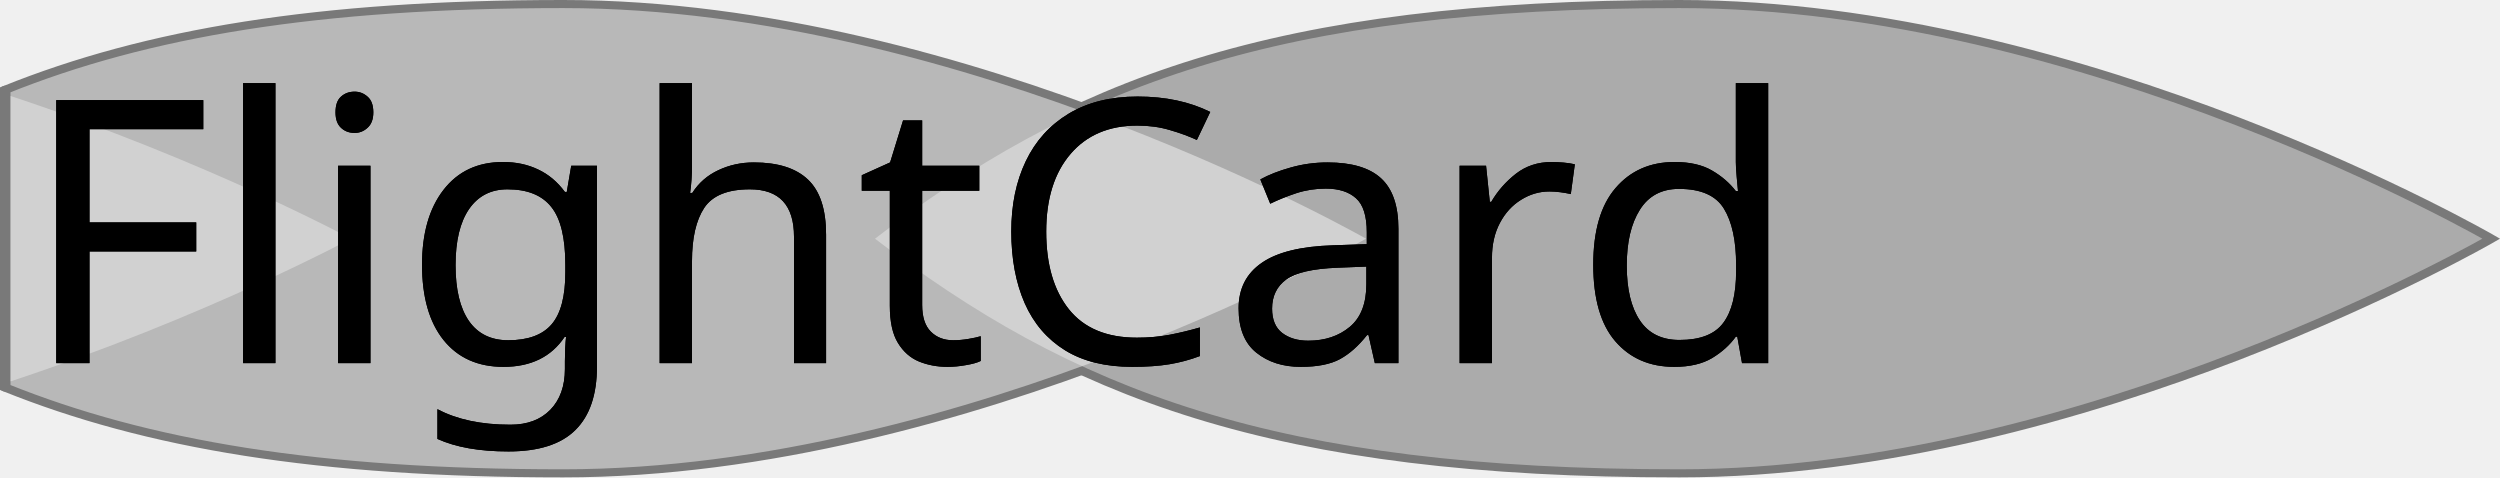
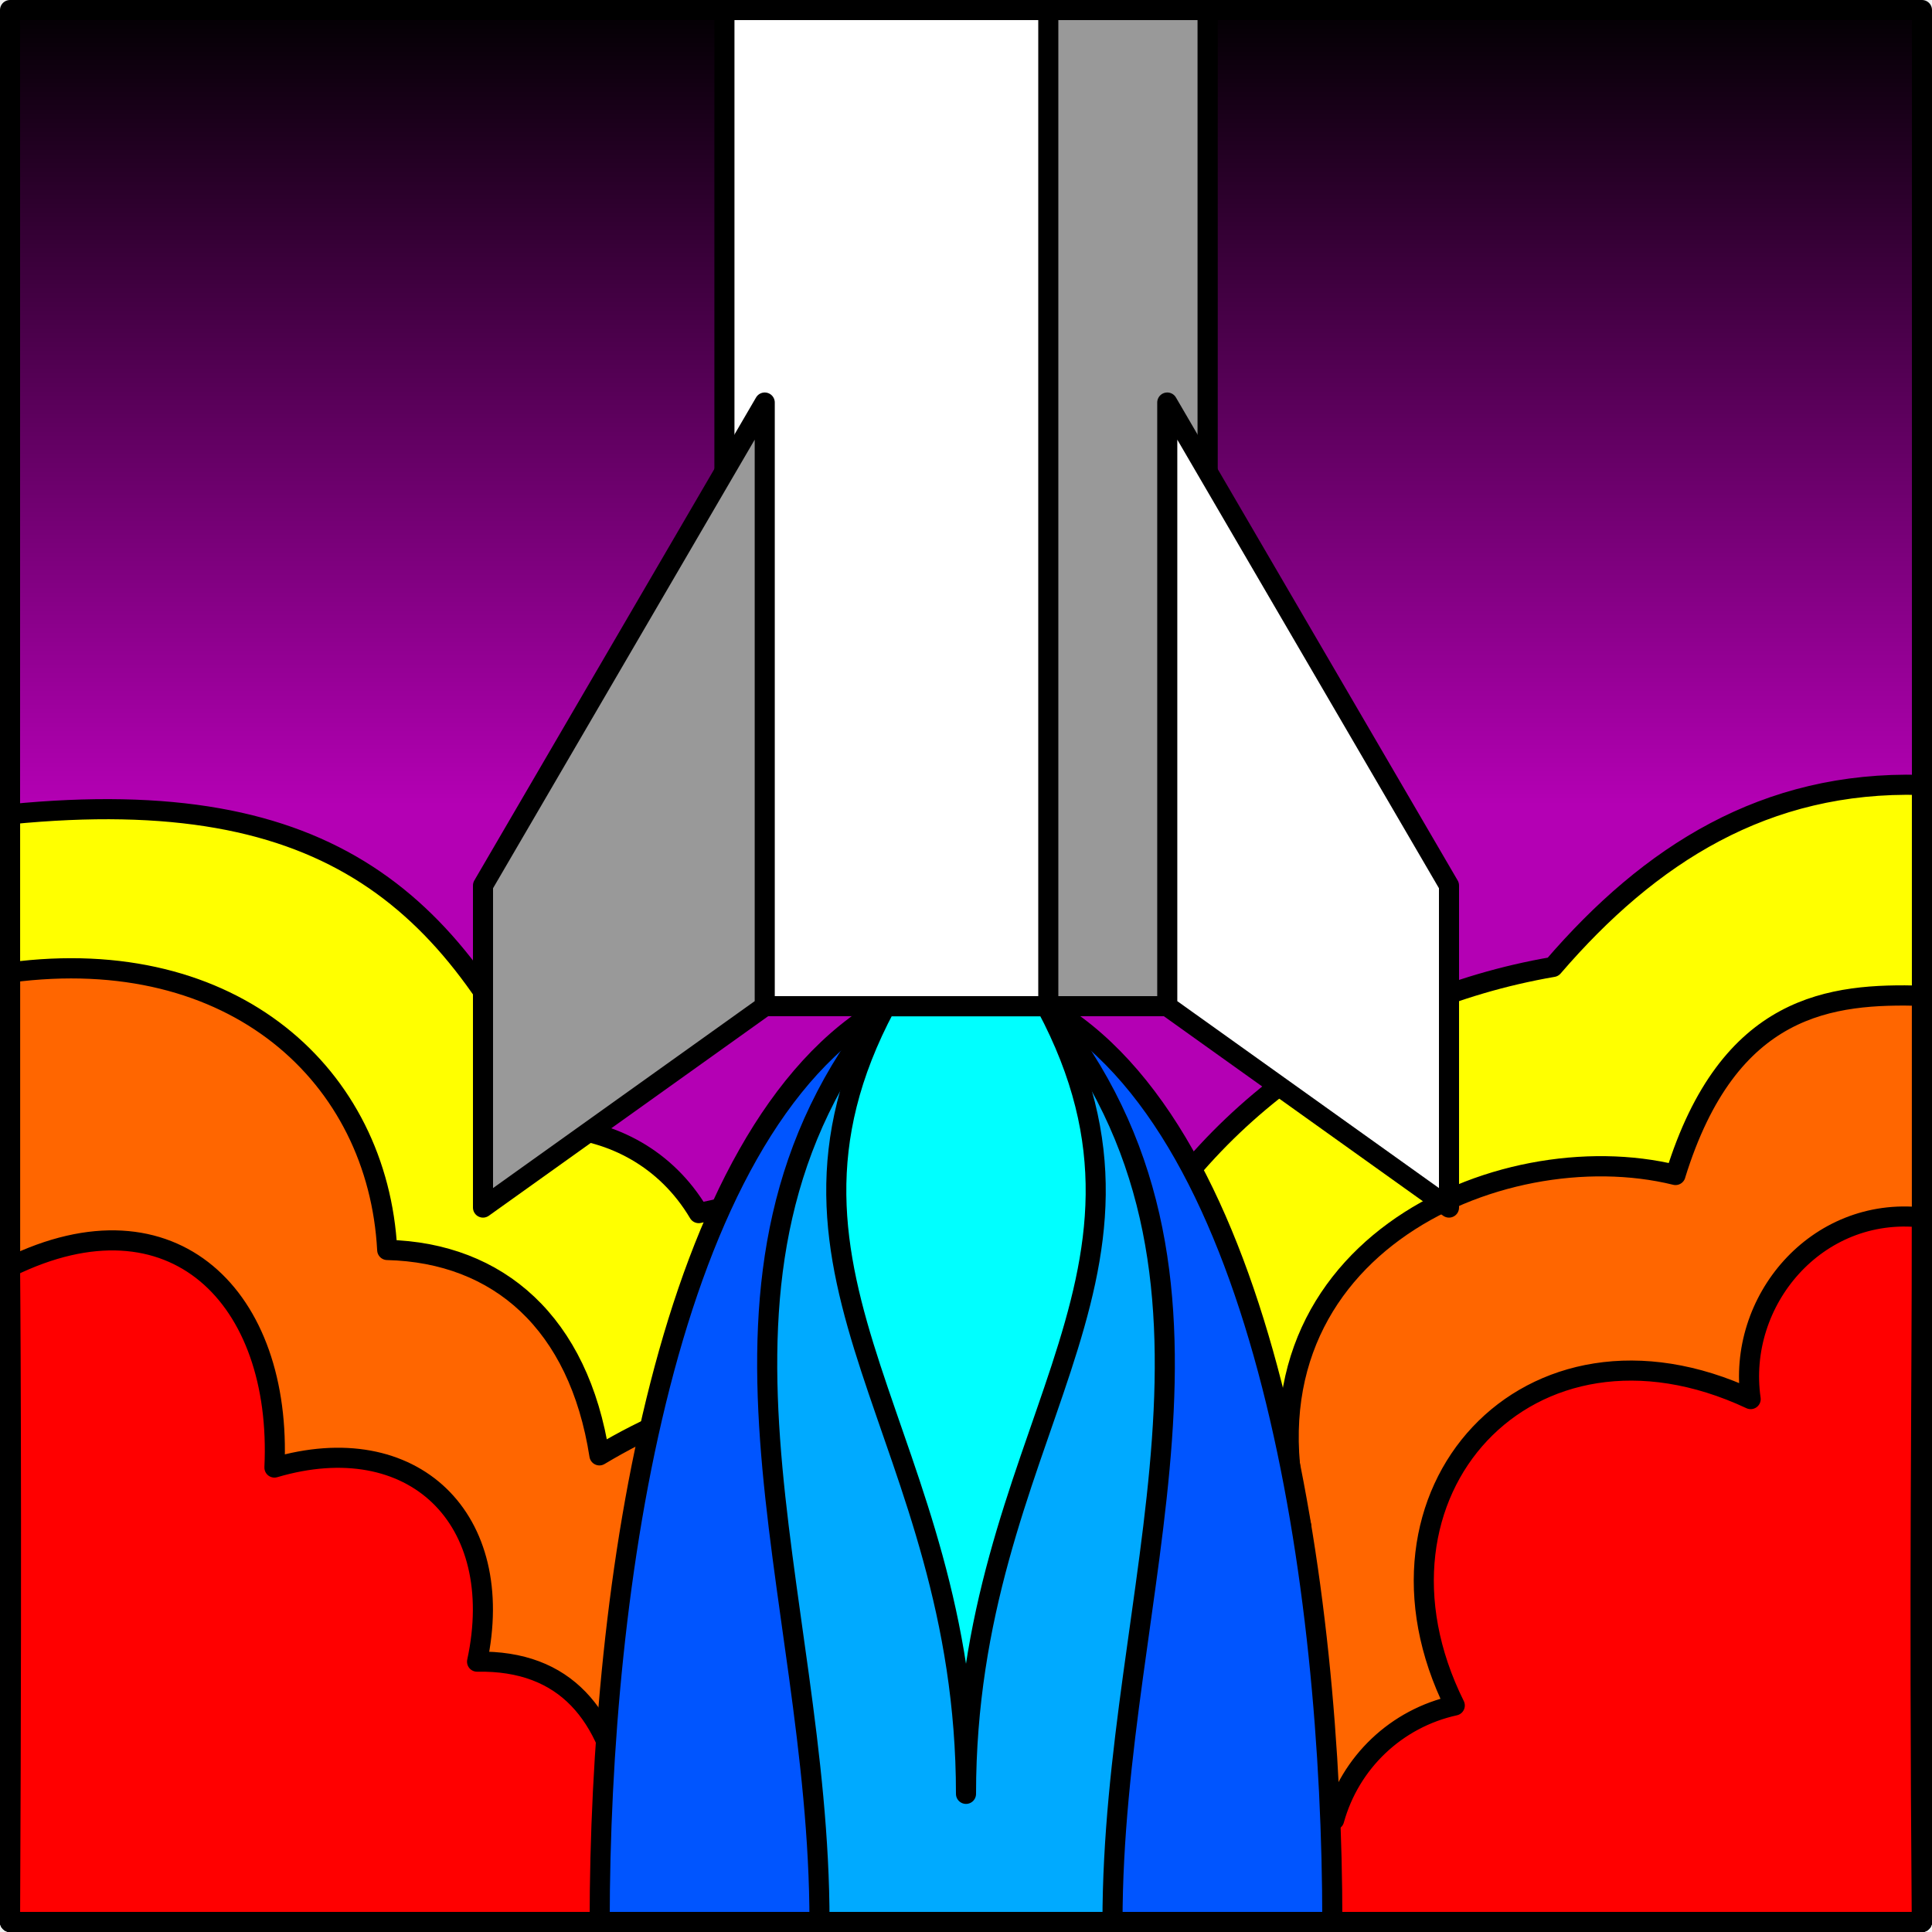
- <svg xmlns="http://www.w3.org/2000/svg" xmlns:xlink="http://www.w3.org/1999/xlink" height="51.847" width="271.519" xml:space="preserve" viewBox="0 0 271.519 51.847" y="0px" x="0px" id="Layer_1" version="1.1">
-   <defs id="defs188">
-     <linearGradient id="linearGradient2719">
-       <stop style="stop-color:#ffffff;stop-opacity:0.282" offset="0" id="stop2715" />
-       <stop style="stop-color:#fff357;stop-opacity:1" offset="1" id="stop2717" />
+ <svg xmlns="http://www.w3.org/2000/svg" xmlns:xlink="http://www.w3.org/1999/xlink" width="48" height="48" viewBox="0 0 12.7 12.7" version="1.1" id="svg8">
+   <defs id="defs2">
+     <linearGradient id="linearGradient3033">
+       <stop style="stop-color:#ececec;stop-opacity:1" offset="0" id="stop3029" />
+       <stop style="stop-color:#ffffff;stop-opacity:1" offset="1" id="stop3031" />
    </linearGradient>
-     <radialGradient xlink:href="#linearGradient2719" id="radialGradient2709-0" cx="245.063" cy="180" fx="245.063" fy="180" r="40.77" gradientTransform="matrix(1,0,0,0.3801794,-204.2929,-52.9323)" gradientUnits="userSpaceOnUse" />
-     <radialGradient xlink:href="#linearGradient2719" id="radialGradient2709-5" cx="245.063" cy="180" fx="245.063" fy="180" r="40.77" gradientTransform="matrix(1,0,0,0.3801794,-204.2929,-52.9323)" gradientUnits="userSpaceOnUse" />
+     <linearGradient id="linearGradient1499">
+       <stop style="stop-color:#000000;stop-opacity:1" offset="0" id="stop1495" />
+       <stop style="stop-color:#b400b4;stop-opacity:1" offset="1" id="stop1497" />
+     </linearGradient>
+     <linearGradient xlink:href="#linearGradient1499" id="linearGradient1533" x1="6.35" y1="0" x2="6.35" y2="5.292" gradientUnits="userSpaceOnUse" />
+     <linearGradient xlink:href="#linearGradient3033" id="linearGradient3035" x1="7.673" y1="5.292" x2="9.26" y2="5.292" gradientUnits="userSpaceOnUse" />
  </defs>
-   <g style="opacity:0.494;stroke-width:0.617" transform="matrix(1.420402,0,0,1.849479,-109.5311,-276.9829)" id="g3048">
-     <g style="stroke-width:0.517" transform="matrix(1.551904,0,0,0.9186143,-42.78007,12.20786)" id="g3053">
-       <g id="g3058">
-         <path d="m 160,180 c 20,0 40,-15 40,-15 0,0 -20,-15 -40,-15 -20,0 -30,5 -40,15 10,10 20,15 40,15 z" style="font-variation-settings:normal;opacity:1;mix-blend-mode:screen;vector-effect:none;fill:#666666;fill-opacity:1;stroke:#000000;stroke-width:0.517px;stroke-linecap:butt;stroke-linejoin:miter;stroke-miterlimit:4;stroke-dasharray:none;stroke-dashoffset:0;stroke-opacity:1;stop-color:#000000;stop-opacity:1" id="path2655-2-1" />
-         <path id="path2655-2-4" style="font-variation-settings:normal;opacity:1;mix-blend-mode:screen;vector-effect:none;fill:#666666;fill-opacity:1;stroke:#000000;stroke-width:0.517px;stroke-linecap:butt;stroke-linejoin:round;stroke-miterlimit:4;stroke-dasharray:none;stroke-dashoffset:0;stroke-opacity:1;stop-color:#000000;stop-opacity:1" d="m 77.514,155.484 v 19.031 C 87.706,170.181 95,165 95,165 c 0,0 -7.294,-5.181 -17.486,-9.516 z" />
-         <path d="m 105,150 c -12.079,0 -20.5,1.837 -27.486,5.484 v 19.031 C 84.5,178.163 92.921,180 105,180 c 20,0 40,-15 40,-15 0,0 -20,-15 -40,-15 z" style="font-variation-settings:normal;opacity:1;mix-blend-mode:screen;vector-effect:none;fill:#808080;fill-opacity:1;stroke:#000000;stroke-width:0.517px;stroke-linecap:butt;stroke-linejoin:miter;stroke-miterlimit:4;stroke-dasharray:none;stroke-dashoffset:0;stroke-opacity:1;stop-color:#000000;stop-opacity:1" id="path2790" />
+   <g id="layer1">
+     <path id="rect14" style="fill:url(#linearGradient1533);fill-opacity:1;stroke:#000000;stroke-width:0.132;stroke-linecap:round;stroke-linejoin:round;stroke-miterlimit:4;stroke-dasharray:none;stop-color:#000000" d="m 0.066,12.634 v -12.568 0 H 12.634 V 12.634 Z" />
+     <g id="rect14-6-6-8-1" style="fill:#ffff00;stroke-width:3.186;stroke-miterlimit:4;stroke-dasharray:none" transform="matrix(0.9935227,0,0,0.9995178,-5.588839,8.874661)">
+       <g id="path1780-7" style="opacity:1;fill:#ffff00;stroke-width:3.186">
+         <path id="path1886" style="color:#000000;font-style:normal;font-variant:normal;font-weight:normal;font-stretch:normal;font-size:medium;line-height:normal;font-family:sans-serif;font-variant-ligatures:normal;font-variant-position:normal;font-variant-caps:normal;font-variant-numeric:normal;font-variant-alternates:normal;font-variant-east-asian:normal;font-feature-settings:normal;font-variation-settings:normal;text-indent:0;text-align:start;text-decoration:none;text-decoration-line:none;text-decoration-style:solid;text-decoration-color:#000000;letter-spacing:normal;word-spacing:normal;text-transform:none;writing-mode:lr-tb;direction:ltr;text-orientation:mixed;dominant-baseline:auto;baseline-shift:baseline;text-anchor:start;white-space:normal;shape-padding:0;shape-margin:0;inline-size:0;clip-rule:nonzero;display:inline;overflow:visible;visibility:visible;isolation:auto;mix-blend-mode:normal;color-interpolation:sRGB;color-interpolation-filters:linearRGB;solid-color:#000000;solid-opacity:1;vector-effect:none;fill:#ffff00;fill-opacity:1;fill-rule:nonzero;stroke:#000000;stroke-width:0.5;stroke-linecap:round;stroke-linejoin:round;stroke-miterlimit:4;stroke-dasharray:none;stroke-dashoffset:0;stroke-opacity:1;color-rendering:auto;image-rendering:auto;shape-rendering:auto;text-rendering:auto;enable-background:accumulate;stop-color:#000000;stop-opacity:1" d="m 104.965,-30.02 c -3.857,-0.102 -6.723,1.725 -9.131,4.525 -4.891,0.843 -9.018,3.877 -11.074,8.275 -3.291,-2.49 -5.286,-3.254 -10.15,-2.156 -0.811,-1.368 -2.154,-2.045 -3.5,-2.125 C 68.572,-27.084 65.528,-30.085 57.5,-29.29 V -1.757 H 105 V -30.02 c -0.005,-10e-7 -0.009,-4e-6 -0.014,0 -0.007,-1.3e-5 -0.014,-1.3e-5 -0.021,0 z" transform="matrix(0.2663083,0,0,0.2645833,-9.620857,4.225847)" />
      </g>
    </g>
+     <g id="rect14-6-6-8" style="opacity:1;fill:#ff6600;stroke-width:0.133;stroke-miterlimit:4;stroke-dasharray:none" transform="matrix(0.9935228,0,0,1,-5.588635,8.275501)">
+       <path id="path1780" style="color:#000000;font-style:normal;font-variant:normal;font-weight:normal;font-stretch:normal;font-size:medium;line-height:normal;font-family:sans-serif;font-variant-ligatures:normal;font-variant-position:normal;font-variant-caps:normal;font-variant-numeric:normal;font-variant-alternates:normal;font-variant-east-asian:normal;font-feature-settings:normal;font-variation-settings:normal;text-indent:0;text-align:start;text-decoration:none;text-decoration-line:none;text-decoration-style:solid;text-decoration-color:#000000;letter-spacing:normal;word-spacing:normal;text-transform:none;writing-mode:lr-tb;direction:ltr;text-orientation:mixed;dominant-baseline:auto;baseline-shift:baseline;text-anchor:start;white-space:normal;shape-padding:0;shape-margin:0;inline-size:0;clip-rule:nonzero;display:inline;overflow:visible;visibility:visible;isolation:auto;mix-blend-mode:normal;color-interpolation:sRGB;color-interpolation-filters:linearRGB;solid-color:#000000;solid-opacity:1;vector-effect:none;fill:#ff6600;fill-opacity:1;fill-rule:nonzero;stroke:#000000;stroke-width:0.133;stroke-linecap:round;stroke-linejoin:round;stroke-miterlimit:4;stroke-dasharray:none;stroke-dashoffset:0;stroke-opacity:1;color-rendering:auto;image-rendering:auto;shape-rendering:auto;text-rendering:auto;enable-background:accumulate;stop-color:#000000;stop-opacity:1" d="M 16.711,-0.552 C 15.542,-0.838 13.742,-0.047 14.235,1.758 13.64,1.281 13.009,1.489 12.721,1.924 11.988,0.774 10.88,0.525 9.591,1.291 9.455,0.423 8.925,-0.041 8.187,-0.059 8.126,-1.202 7.174,-2.078 5.692,-1.883 v 6.241 H 18.341 l 1.7e-5,-6.088 c -0.596,-0.016 -1.278,0.047 -1.63,1.177 z" />
+     </g>
+     <path id="rect14-6-6" style="fill:#ff0000;fill-opacity:1;stroke:#000000;stroke-width:0.132;stroke-linecap:round;stroke-linejoin:round;stroke-miterlimit:4;stroke-dasharray:none;stop-color:#000000" d="M 12.633,8.003 C 11.94,7.927 11.415,8.553 11.508,9.197 10.047,8.513 8.871,9.818 9.563,11.211 9.18,11.295 8.875,11.584 8.77,11.963 8.071,11.312 7.111,11.402 6.46,12.063 6.496,10.039 3.927,10.351 4.101,11.85 4.004,11.276 3.722,10.912 3.136,10.923 3.339,9.981 2.714,9.378 1.804,9.647 1.857,8.531 1.139,7.802 0.066,8.328 c 0,0 0.014,1.425 0,4.306 H 12.633 c -0.019,-2.394 0.001,-3.393 0,-4.631 z" />
+     <path id="rect2250-62" style="fill:#0055ff;fill-opacity:1;stroke:#000000;stroke-width:0.132;stroke-linecap:round;stroke-linejoin:round;stroke-miterlimit:4;stroke-dasharray:none;stop-color:#000000" d="M 5.821,6.615 H 6.879 C 8.324,7.425 8.758,10.435 8.758,12.634 H 3.942 c 0,-2.199 0.434,-5.209 1.879,-6.019 z" />
+     <path id="rect2250-62-5" style="fill:#00aaff;fill-opacity:1;stroke:#000000;stroke-width:0.132;stroke-linecap:round;stroke-linejoin:round;stroke-miterlimit:4;stroke-dasharray:none;stop-color:#000000" d="m 5.821,6.615 h 1.058 c 1.445,1.77 0.434,3.821 0.434,6.019 H 5.387 c 0,-2.199 -1.011,-4.249 0.434,-6.019 z" />
+     <path id="rect2250-62-2" style="fill:#00ffff;fill-opacity:1;stroke:#000000;stroke-width:0.132;stroke-linecap:round;stroke-linejoin:round;stroke-miterlimit:4;stroke-dasharray:none;stop-color:#000000" d="m 5.821,6.615 h 1.058 c 0.963,1.806 -0.529,2.815 -0.529,5.177 0,-2.361 -1.492,-3.371 -0.529,-5.177 z" />
+     <rect style="opacity:1;fill:#ffffff;fill-opacity:1;fill-rule:evenodd;stroke:#000000;stroke-width:0.132;stroke-linecap:round;stroke-linejoin:round;stroke-miterlimit:4;stroke-dasharray:none;paint-order:normal;stop-color:#000000" id="rect2962" width="3.175" height="6.548" x="4.762" y="0.066" />
+     <path style="fill:#999999;fill-opacity:1;stroke:#000000;stroke-width:0.132;stroke-linecap:butt;stroke-linejoin:round;stroke-miterlimit:4;stroke-dasharray:none;stroke-opacity:1" d="M 5.027,2.646 3.175,5.821 V 7.938 L 5.027,6.615 Z" id="path1043" />
+     <rect style="fill:#999999;fill-opacity:1;fill-rule:evenodd;stroke:#000000;stroke-width:0.132;stroke-linecap:round;stroke-linejoin:round;stroke-miterlimit:4;stroke-dasharray:none;paint-order:normal;stop-color:#000000" id="rect2962-0" width="1.047" height="6.548" x="6.891" y="0.066" />
+     <path style="fill:#ffffff;fill-opacity:1;stroke:#000000;stroke-width:0.132;stroke-linecap:butt;stroke-linejoin:round;stroke-miterlimit:4;stroke-dasharray:none;stroke-opacity:1" d="M 7.673,6.615 9.525,7.938 V 5.821 l -1.852,-3.175 z" id="path2987" />
  </g>
-   <text id="text2647" y="39.438" x="2.234" style="font-style:normal;font-variant:normal;font-weight:normal;font-stretch:normal;font-size:40px;line-height:1.25;font-family:'Gotham Light';-inkscape-font-specification:'Gotham Light, Normal';font-variant-ligatures:normal;font-variant-caps:normal;font-variant-numeric:normal;font-variant-east-asian:normal;fill:#000000;fill-opacity:1;stroke:none" xml:space="preserve">
-     <tspan y="39.438" x="2.234" id="tspan2645">FlightCard</tspan>
-   </text>
-   <text xml:space="preserve" style="font-style:normal;font-variant:normal;font-weight:normal;font-stretch:normal;font-size:40px;line-height:1.25;font-family:'Gotham Light';-inkscape-font-specification:'Gotham Light, Normal';font-variant-ligatures:normal;font-variant-caps:normal;font-variant-numeric:normal;font-variant-east-asian:normal;fill:#000000;fill-opacity:1;stroke:none" x="2.234" y="39.438" id="text2651">
-     <tspan id="tspan2649" x="2.234" y="39.438">FlightCard</tspan>
-   </text>
</svg>
